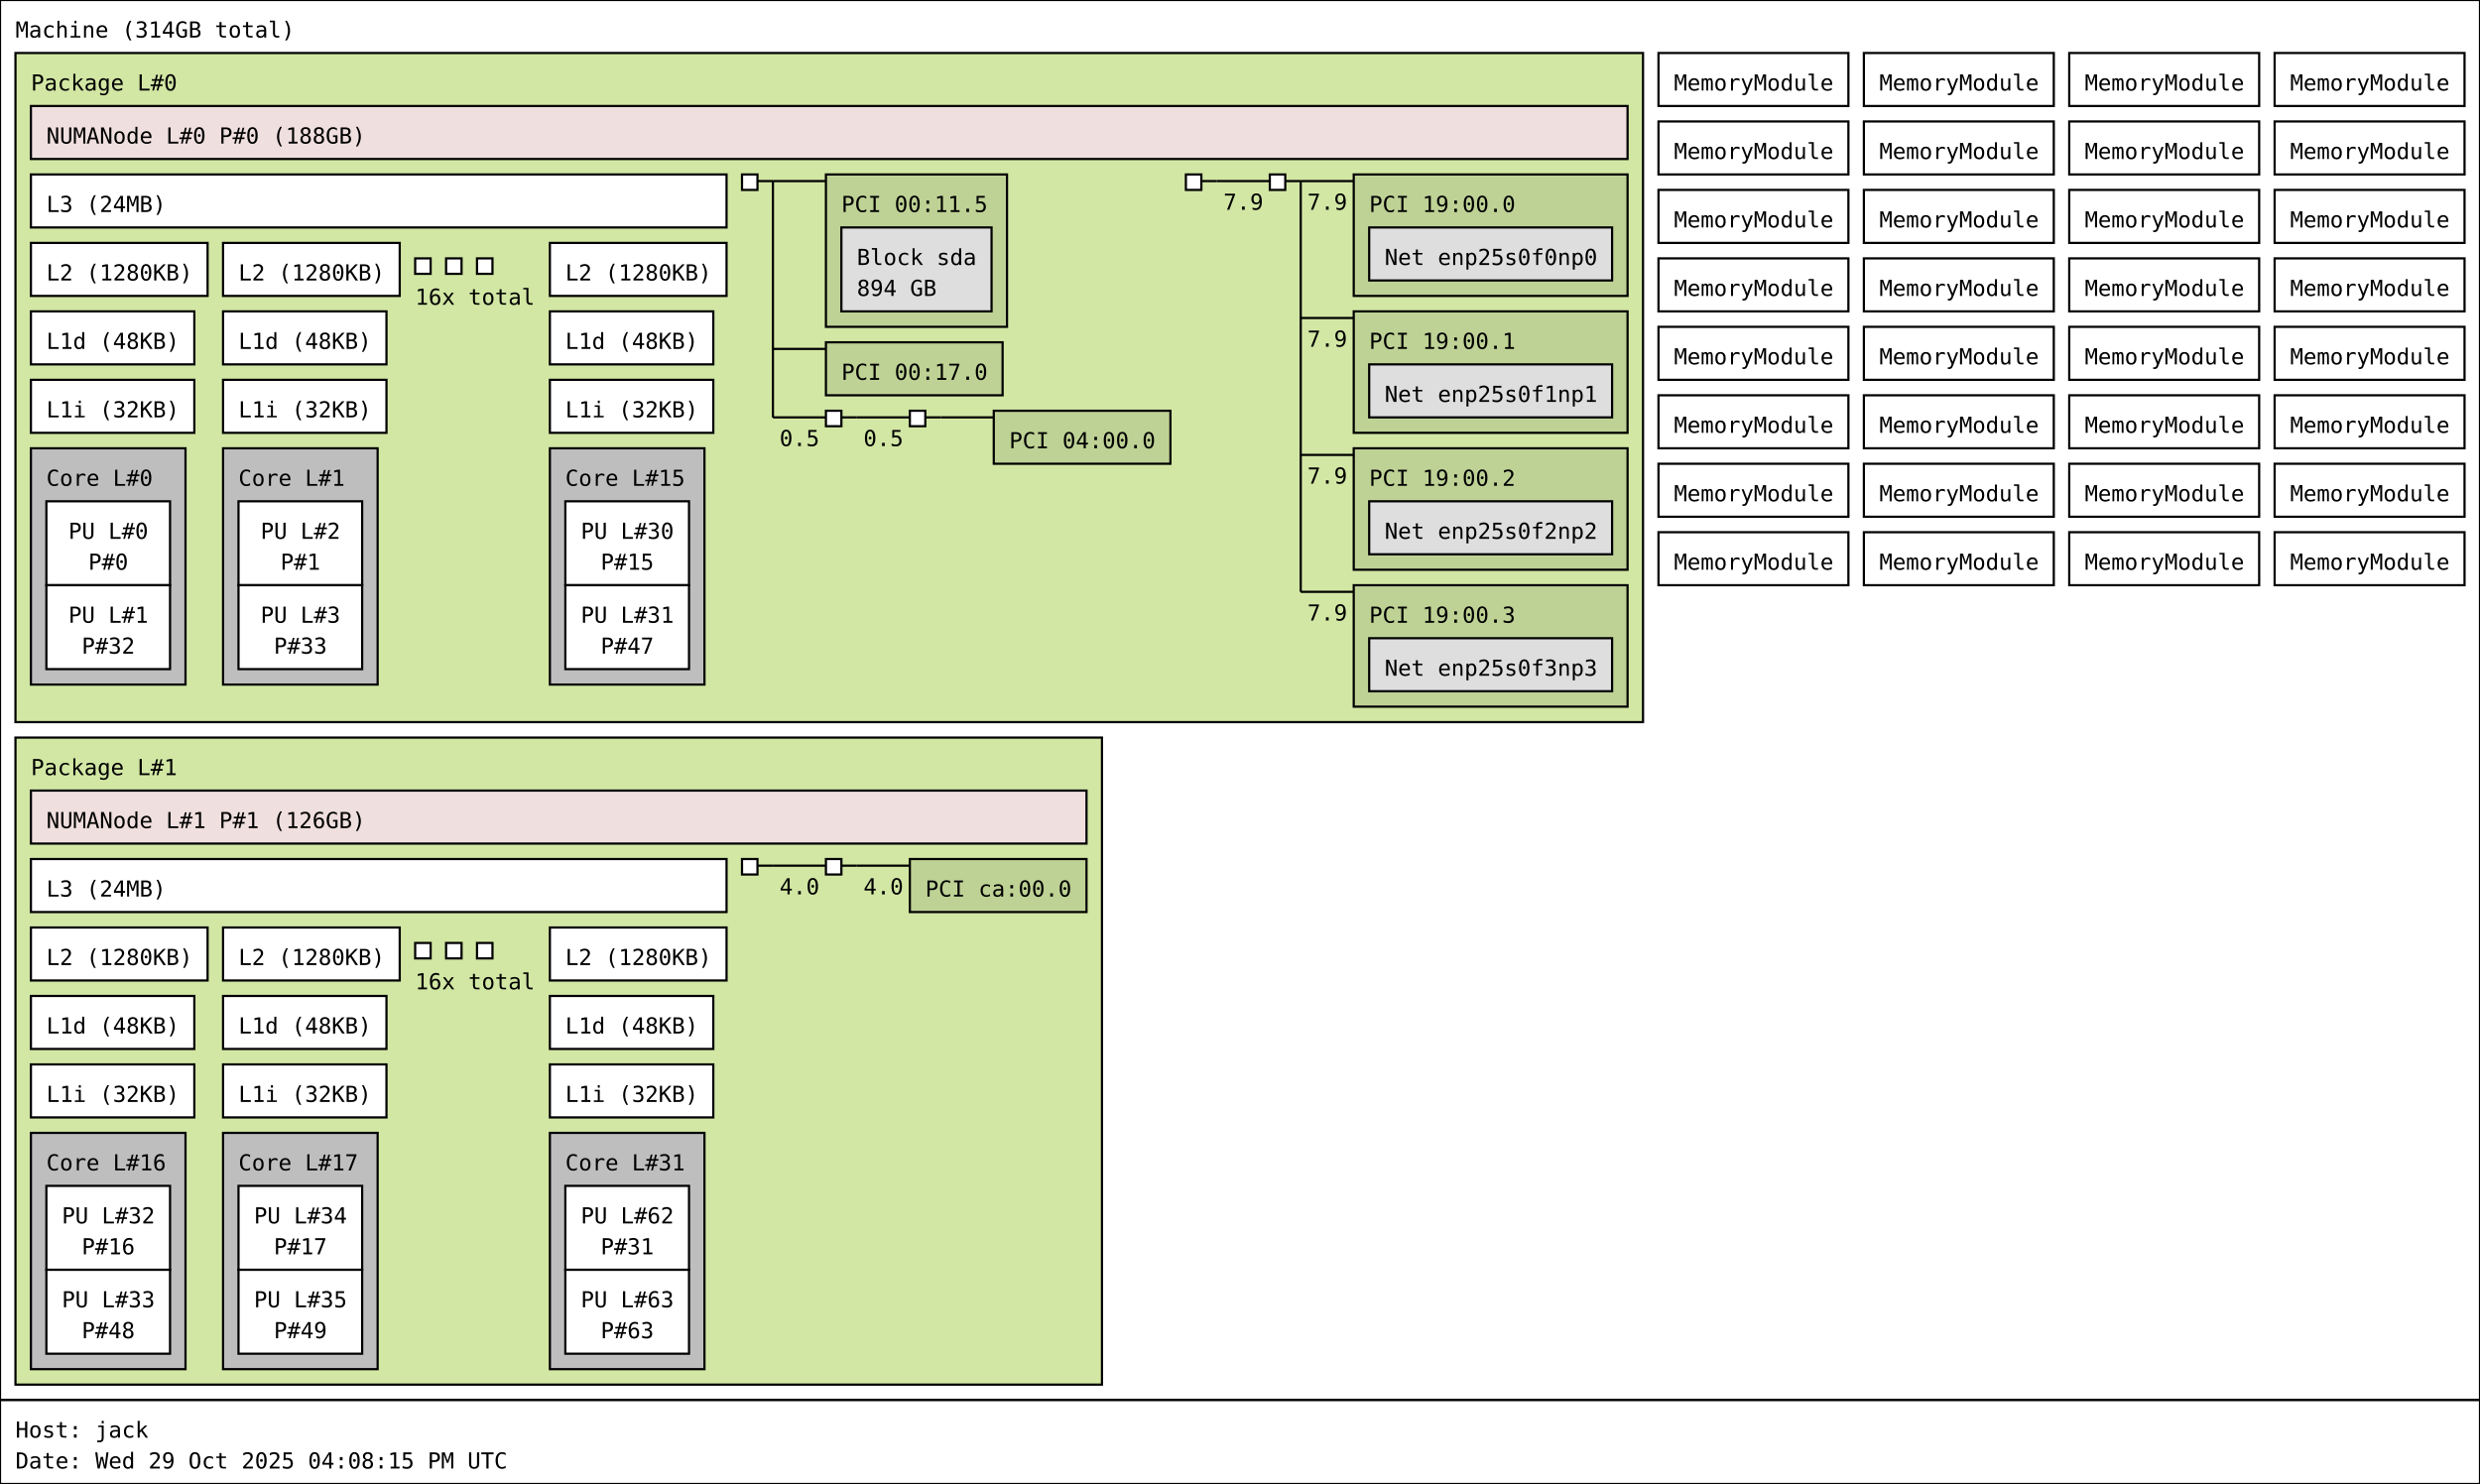
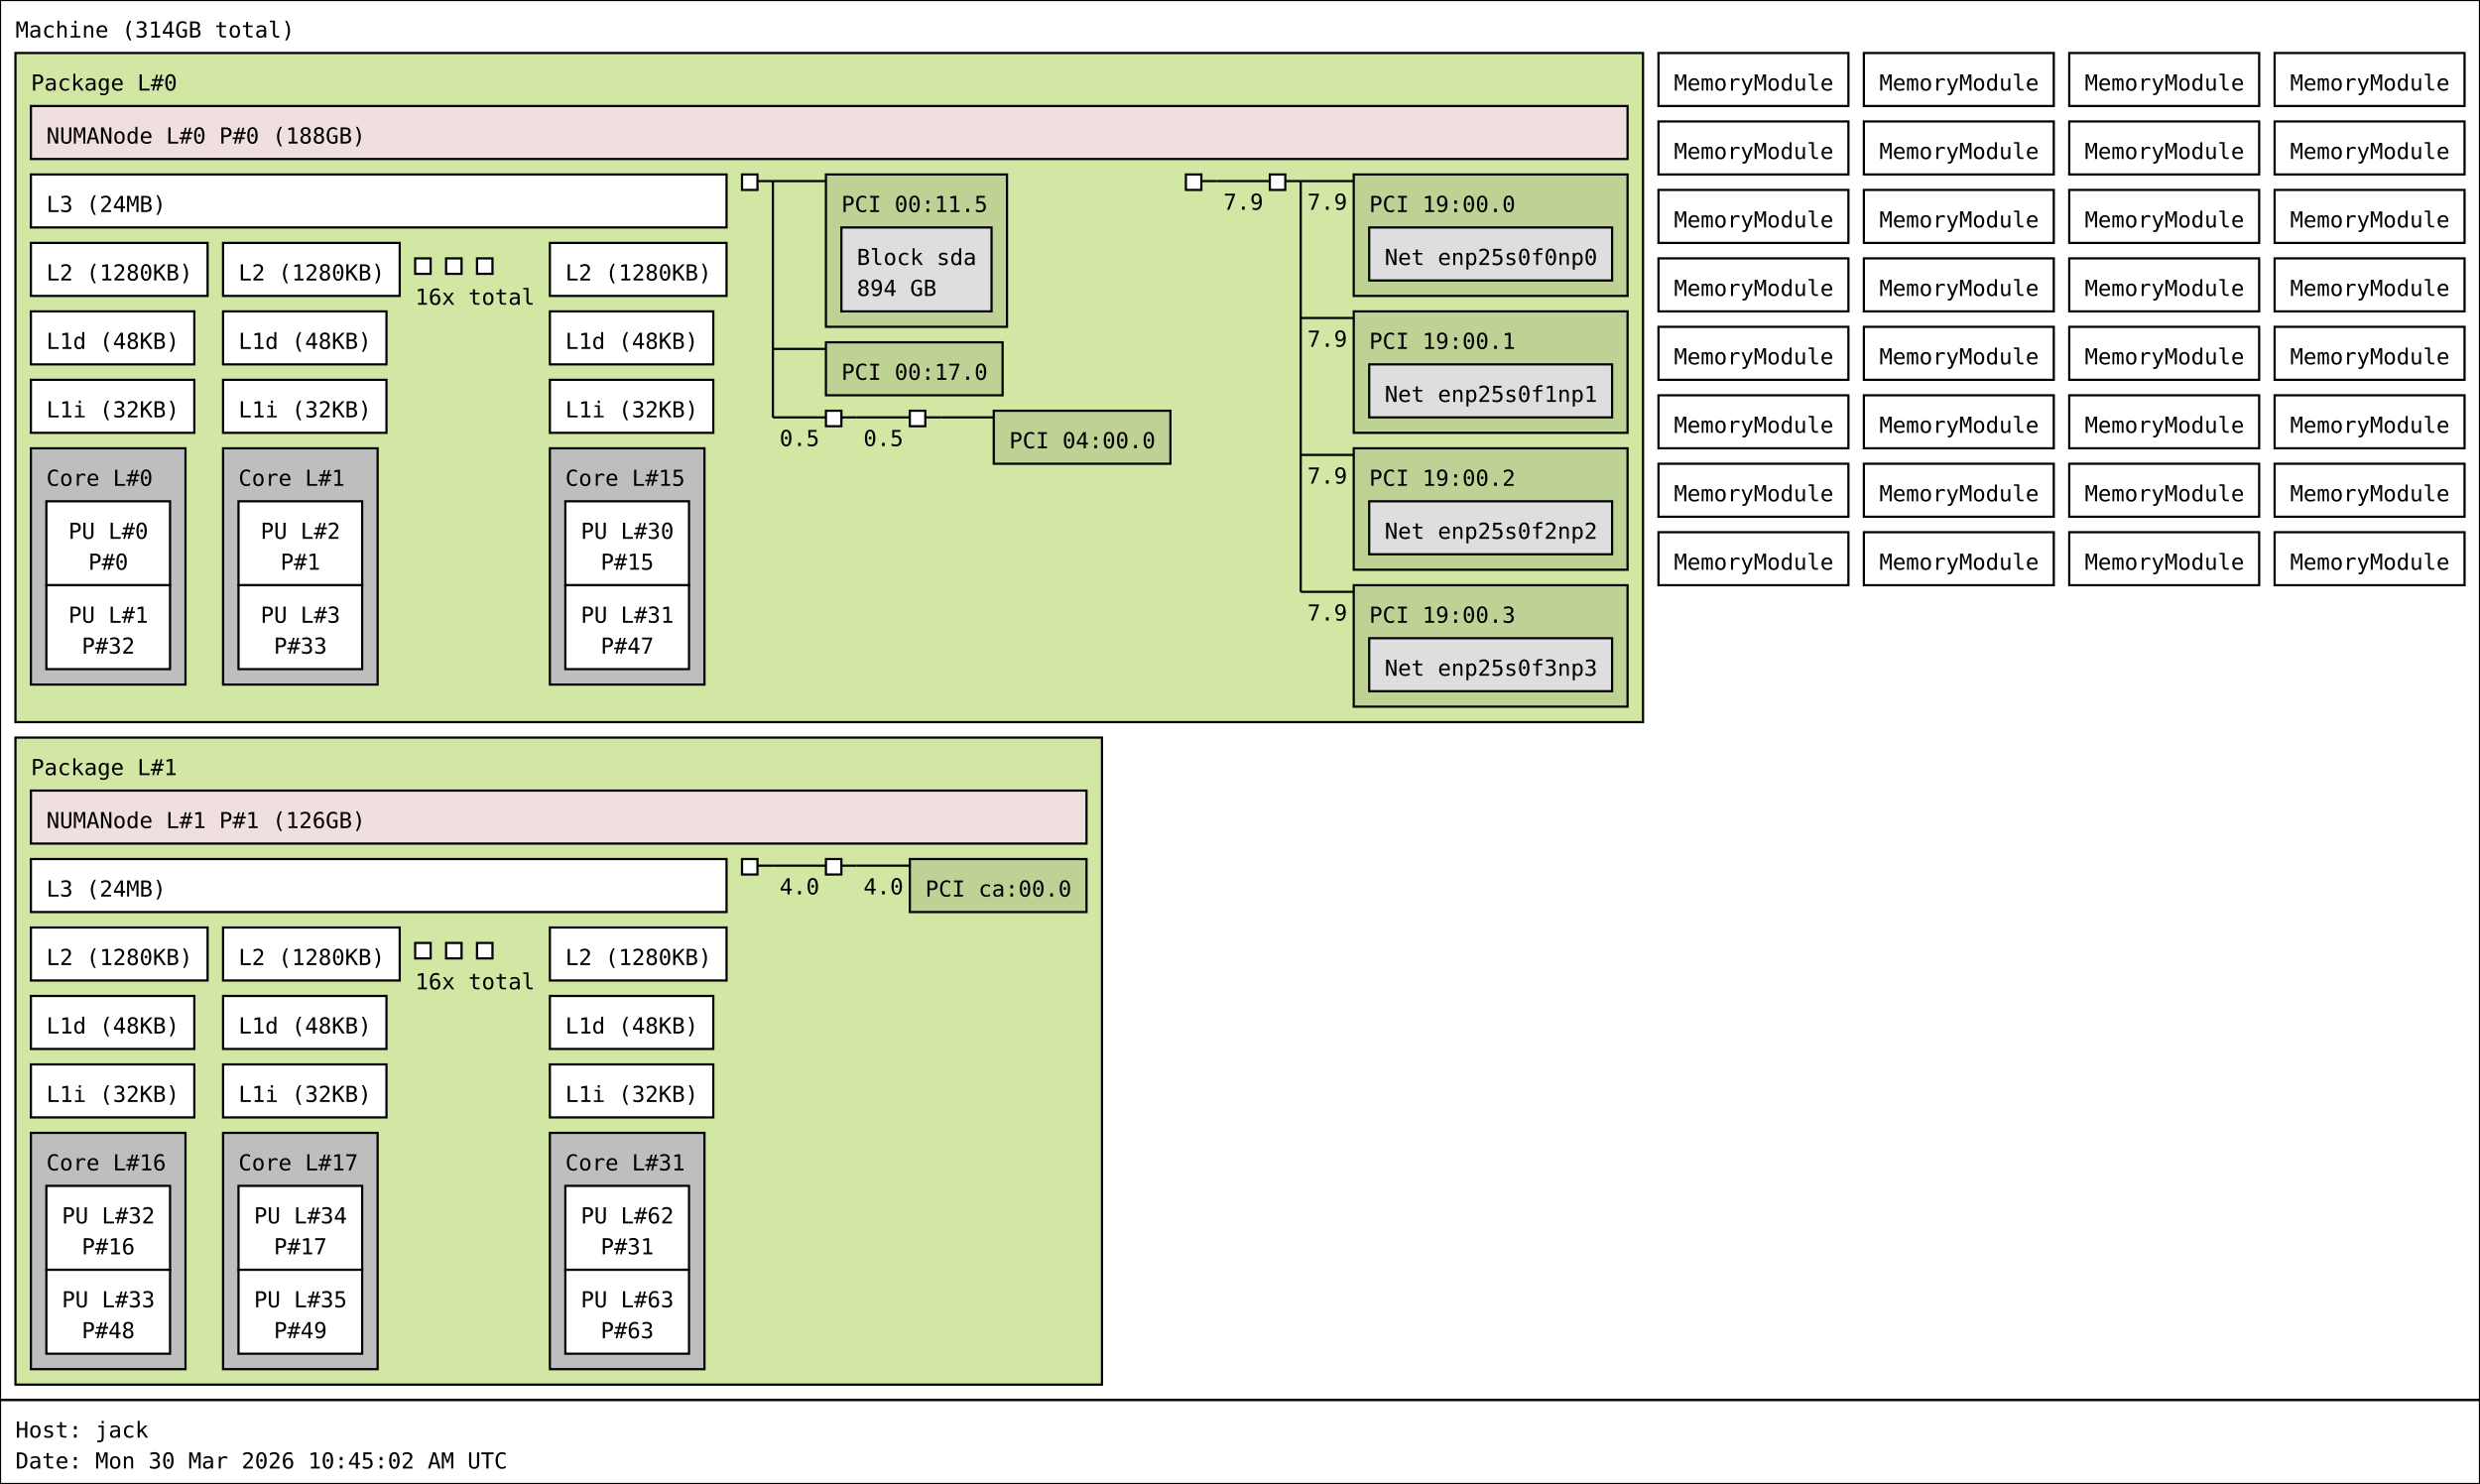
<svg xmlns="http://www.w3.org/2000/svg" width="1123px" height="672px" viewBox="0 0 1123px 672px" version="1.1">
  <rect id="Machine_0_rect" class="Machine" x="0" y="0" width="1123" height="634" fill="rgb(255,255,255)" stroke="rgb(0,0,0)" stroke-width="1" />
  <text id="Machine_0_text" class="Machine" font-family="Monospace" x="7" y="17" fill="rgb(0,0,0)" font-size="10px">Machine (314GB total)</text>
  <rect id="Package_0_rect" class="Package" x="7" y="24" width="737" height="303" fill="rgb(210,231,164)" stroke="rgb(0,0,0)" stroke-width="1" />
  <text id="Package_0_text" class="Package" font-family="Monospace" x="14" y="41" fill="rgb(0,0,0)" font-size="10px">Package L#0</text>
  <rect id="L3_0_rect" class="L3" x="14" y="79" width="315" height="24" fill="rgb(255,255,255)" stroke="rgb(0,0,0)" stroke-width="1" />
  <text id="L3_0_text" class="L3" font-family="Monospace" x="21" y="96" fill="rgb(0,0,0)" font-size="10px">L3 (24MB)</text>
  <rect id="L2_0_rect" class="L2" x="14" y="110" width="80" height="24" fill="rgb(255,255,255)" stroke="rgb(0,0,0)" stroke-width="1" />
  <text id="L2_0_text" class="L2" font-family="Monospace" x="21" y="127" fill="rgb(0,0,0)" font-size="10px">L2 (1280KB)</text>
  <rect id="L1d_0_rect" class="L1d" x="14" y="141" width="74" height="24" fill="rgb(255,255,255)" stroke="rgb(0,0,0)" stroke-width="1" />
  <text id="L1d_0_text" class="L1d" font-family="Monospace" x="21" y="158" fill="rgb(0,0,0)" font-size="10px">L1d (48KB)</text>
  <rect id="L1i_0_rect" class="L1i" x="14" y="172" width="74" height="24" fill="rgb(255,255,255)" stroke="rgb(0,0,0)" stroke-width="1" />
  <text id="L1i_0_text" class="L1i" font-family="Monospace" x="21" y="189" fill="rgb(0,0,0)" font-size="10px">L1i (32KB)</text>
  <rect id="Core_0_rect" class="Core" x="14" y="203" width="70" height="107" fill="rgb(190,190,190)" stroke="rgb(0,0,0)" stroke-width="1" />
  <text id="Core_0_text" class="Core" font-family="Monospace" x="21" y="220" fill="rgb(0,0,0)" font-size="10px">Core L#0</text>
  <rect id="PU_0_rect" class="PU" x="21" y="227" width="56" height="38" fill="rgb(255,255,255)" stroke="rgb(0,0,0)" stroke-width="1" />
  <text id="PU_0_text" class="PU" font-family="Monospace" x="31" y="244" fill="rgb(0,0,0)" font-size="10px">PU L#0</text>
  <text id="PU_0_text_1" class="PU" font-family="Monospace" x="40" y="258" fill="rgb(0,0,0)" font-size="10px">P#0</text>
  <rect id="PU_1_rect" class="PU" x="21" y="265" width="56" height="38" fill="rgb(255,255,255)" stroke="rgb(0,0,0)" stroke-width="1" />
  <text id="PU_1_text" class="PU" font-family="Monospace" x="31" y="282" fill="rgb(0,0,0)" font-size="10px">PU L#1</text>
  <text id="PU_1_text_1" class="PU" font-family="Monospace" x="37" y="296" fill="rgb(0,0,0)" font-size="10px">P#32</text>
  <rect id="L2_1_rect" class="L2" x="101" y="110" width="80" height="24" fill="rgb(255,255,255)" stroke="rgb(0,0,0)" stroke-width="1" />
  <text id="L2_1_text" class="L2" font-family="Monospace" x="108" y="127" fill="rgb(0,0,0)" font-size="10px">L2 (1280KB)</text>
  <rect id="L1d_1_rect" class="L1d" x="101" y="141" width="74" height="24" fill="rgb(255,255,255)" stroke="rgb(0,0,0)" stroke-width="1" />
  <text id="L1d_1_text" class="L1d" font-family="Monospace" x="108" y="158" fill="rgb(0,0,0)" font-size="10px">L1d (48KB)</text>
  <rect id="L1i_1_rect" class="L1i" x="101" y="172" width="74" height="24" fill="rgb(255,255,255)" stroke="rgb(0,0,0)" stroke-width="1" />
  <text id="L1i_1_text" class="L1i" font-family="Monospace" x="108" y="189" fill="rgb(0,0,0)" font-size="10px">L1i (32KB)</text>
  <rect id="Core_1_rect" class="Core" x="101" y="203" width="70" height="107" fill="rgb(190,190,190)" stroke="rgb(0,0,0)" stroke-width="1" />
  <text id="Core_1_text" class="Core" font-family="Monospace" x="108" y="220" fill="rgb(0,0,0)" font-size="10px">Core L#1</text>
  <rect id="PU_2_rect" class="PU" x="108" y="227" width="56" height="38" fill="rgb(255,255,255)" stroke="rgb(0,0,0)" stroke-width="1" />
  <text id="PU_2_text" class="PU" font-family="Monospace" x="118" y="244" fill="rgb(0,0,0)" font-size="10px">PU L#2</text>
  <text id="PU_2_text_1" class="PU" font-family="Monospace" x="127" y="258" fill="rgb(0,0,0)" font-size="10px">P#1</text>
  <rect id="PU_3_rect" class="PU" x="108" y="265" width="56" height="38" fill="rgb(255,255,255)" stroke="rgb(0,0,0)" stroke-width="1" />
  <text id="PU_3_text" class="PU" font-family="Monospace" x="118" y="282" fill="rgb(0,0,0)" font-size="10px">PU L#3</text>
  <text id="PU_3_text_1" class="PU" font-family="Monospace" x="124" y="296" fill="rgb(0,0,0)" font-size="10px">P#33</text>
  <rect id="L2_2_rect" class="L2" x="188" y="117" width="7" height="7" fill="rgb(255,255,255)" stroke="rgb(0,0,0)" stroke-width="1" />
  <rect id="L2_2_rect" class="L2" x="202" y="117" width="7" height="7" fill="rgb(255,255,255)" stroke="rgb(0,0,0)" stroke-width="1" />
  <rect id="L2_2_rect" class="L2" x="216" y="117" width="7" height="7" fill="rgb(255,255,255)" stroke="rgb(0,0,0)" stroke-width="1" />
  <text id="L2_2_text" class="L2" font-family="Monospace" x="188" y="138" fill="rgb(0,0,0)" font-size="10px">16x total</text>
  <rect id="L2_15_rect" class="L2" x="249" y="110" width="80" height="24" fill="rgb(255,255,255)" stroke="rgb(0,0,0)" stroke-width="1" />
  <text id="L2_15_text" class="L2" font-family="Monospace" x="256" y="127" fill="rgb(0,0,0)" font-size="10px">L2 (1280KB)</text>
  <rect id="L1d_15_rect" class="L1d" x="249" y="141" width="74" height="24" fill="rgb(255,255,255)" stroke="rgb(0,0,0)" stroke-width="1" />
  <text id="L1d_15_text" class="L1d" font-family="Monospace" x="256" y="158" fill="rgb(0,0,0)" font-size="10px">L1d (48KB)</text>
  <rect id="L1i_15_rect" class="L1i" x="249" y="172" width="74" height="24" fill="rgb(255,255,255)" stroke="rgb(0,0,0)" stroke-width="1" />
  <text id="L1i_15_text" class="L1i" font-family="Monospace" x="256" y="189" fill="rgb(0,0,0)" font-size="10px">L1i (32KB)</text>
  <rect id="Core_15_rect" class="Core" x="249" y="203" width="70" height="107" fill="rgb(190,190,190)" stroke="rgb(0,0,0)" stroke-width="1" />
  <text id="Core_15_text" class="Core" font-family="Monospace" x="256" y="220" fill="rgb(0,0,0)" font-size="10px">Core L#15</text>
  <rect id="PU_30_rect" class="PU" x="256" y="227" width="56" height="38" fill="rgb(255,255,255)" stroke="rgb(0,0,0)" stroke-width="1" />
  <text id="PU_30_text" class="PU" font-family="Monospace" x="263" y="244" fill="rgb(0,0,0)" font-size="10px">PU L#30</text>
  <text id="PU_30_text_1" class="PU" font-family="Monospace" x="272" y="258" fill="rgb(0,0,0)" font-size="10px">P#15</text>
  <rect id="PU_31_rect" class="PU" x="256" y="265" width="56" height="38" fill="rgb(255,255,255)" stroke="rgb(0,0,0)" stroke-width="1" />
  <text id="PU_31_text" class="PU" font-family="Monospace" x="263" y="282" fill="rgb(0,0,0)" font-size="10px">PU L#31</text>
  <text id="PU_31_text_1" class="PU" font-family="Monospace" x="272" y="296" fill="rgb(0,0,0)" font-size="10px">P#47</text>
  <rect id="NUMANode_0_rect" class="NUMANode" x="14" y="48" width="723" height="24" fill="rgb(239,223,222)" stroke="rgb(0,0,0)" stroke-width="1" />
  <text id="NUMANode_0_text" class="NUMANode" font-family="Monospace" x="21" y="65" fill="rgb(0,0,0)" font-size="10px">NUMANode L#0 P#0 (188GB)</text>
  <rect id="HostBridge_0_rect" class="HostBridge" x="336" y="79" width="7" height="7" fill="rgb(255,255,255)" stroke="rgb(0,0,0)" stroke-width="1" />
  <line id="HostBridge_0_line" class="HostBridge" x1="343" y1="82" x2="350" y2="82" stroke="rgb(0,0,0)" stroke-width="1" />
  <line id="HostBridge_0_line_2" class="HostBridge" x1="350" y1="82" x2="374" y2="82" stroke="rgb(0,0,0)" stroke-width="1" />
  <line id="HostBridge_0_line_3" class="HostBridge" x1="350" y1="158" x2="374" y2="158" stroke="rgb(0,0,0)" stroke-width="1" />
  <line id="HostBridge_0_line_4" class="HostBridge" x1="350" y1="189" x2="374" y2="189" stroke="rgb(0,0,0)" stroke-width="1" />
  <text id="HostBridge_0_text_4" class="HostBridge" font-family="Monospace" x="353" y="202" fill="rgb(0,0,0)" font-size="10px">0.5</text>
  <line id="HostBridge_0_line_1" class="HostBridge" x1="350" y1="82" x2="350" y2="189" stroke="rgb(0,0,0)" stroke-width="1" />
  <rect id="PCI_0_rect" class="PCI" x="374" y="79" width="82" height="69" fill="rgb(190,210,149)" stroke="rgb(0,0,0)" stroke-width="1" />
  <text id="PCI_0_text" class="PCI" font-family="Monospace" x="381" y="96" fill="rgb(0,0,0)" font-size="10px">PCI 00:11.5</text>
  <rect id="Block_0_rect" class="Block" x="381" y="103" width="68" height="38" fill="rgb(222,222,222)" stroke="rgb(0,0,0)" stroke-width="1" />
  <text id="Block_0_text" class="Block" font-family="Monospace" x="388" y="120" fill="rgb(0,0,0)" font-size="10px">Block sda</text>
  <text id="Block_0_text_1" class="Block" font-family="Monospace" x="388" y="134" fill="rgb(0,0,0)" font-size="10px">894 GB</text>
  <rect id="PCI_1_rect" class="PCI" x="374" y="155" width="80" height="24" fill="rgb(190,210,149)" stroke="rgb(0,0,0)" stroke-width="1" />
  <text id="PCI_1_text" class="PCI" font-family="Monospace" x="381" y="172" fill="rgb(0,0,0)" font-size="10px">PCI 00:17.0</text>
  <rect id="PCIBridge_1_rect" class="PCIBridge" x="374" y="186" width="7" height="7" fill="rgb(255,255,255)" stroke="rgb(0,0,0)" stroke-width="1" />
  <line id="PCIBridge_1_line" class="PCIBridge" x1="381" y1="189" x2="388" y2="189" stroke="rgb(0,0,0)" stroke-width="1" />
  <line id="PCIBridge_1_line_2" class="PCIBridge" x1="388" y1="189" x2="412" y2="189" stroke="rgb(0,0,0)" stroke-width="1" />
  <text id="PCIBridge_1_text_2" class="PCIBridge" font-family="Monospace" x="391" y="202" fill="rgb(0,0,0)" font-size="10px">0.5</text>
  <line id="PCIBridge_1_line_1" class="PCIBridge" x1="388" y1="189" x2="388" y2="189" stroke="rgb(0,0,0)" stroke-width="1" />
  <rect id="PCIBridge_2_rect" class="PCIBridge" x="412" y="186" width="7" height="7" fill="rgb(255,255,255)" stroke="rgb(0,0,0)" stroke-width="1" />
  <line id="PCIBridge_2_line" class="PCIBridge" x1="419" y1="189" x2="426" y2="189" stroke="rgb(0,0,0)" stroke-width="1" />
  <line id="PCIBridge_2_line_2" class="PCIBridge" x1="426" y1="189" x2="450" y2="189" stroke="rgb(0,0,0)" stroke-width="1" />
  <line id="PCIBridge_2_line_1" class="PCIBridge" x1="426" y1="189" x2="426" y2="189" stroke="rgb(0,0,0)" stroke-width="1" />
  <rect id="PCI_2_rect" class="PCI" x="450" y="186" width="80" height="24" fill="rgb(190,210,149)" stroke="rgb(0,0,0)" stroke-width="1" />
  <text id="PCI_2_text" class="PCI" font-family="Monospace" x="457" y="203" fill="rgb(0,0,0)" font-size="10px">PCI 04:00.0</text>
  <rect id="HostBridge_3_rect" class="HostBridge" x="537" y="79" width="7" height="7" fill="rgb(255,255,255)" stroke="rgb(0,0,0)" stroke-width="1" />
  <line id="HostBridge_3_line" class="HostBridge" x1="544" y1="82" x2="551" y2="82" stroke="rgb(0,0,0)" stroke-width="1" />
  <line id="HostBridge_3_line_2" class="HostBridge" x1="551" y1="82" x2="575" y2="82" stroke="rgb(0,0,0)" stroke-width="1" />
  <text id="HostBridge_3_text_2" class="HostBridge" font-family="Monospace" x="554" y="95" fill="rgb(0,0,0)" font-size="10px">7.9</text>
  <line id="HostBridge_3_line_1" class="HostBridge" x1="551" y1="82" x2="551" y2="82" stroke="rgb(0,0,0)" stroke-width="1" />
  <rect id="PCIBridge_4_rect" class="PCIBridge" x="575" y="79" width="7" height="7" fill="rgb(255,255,255)" stroke="rgb(0,0,0)" stroke-width="1" />
  <line id="PCIBridge_4_line" class="PCIBridge" x1="582" y1="82" x2="589" y2="82" stroke="rgb(0,0,0)" stroke-width="1" />
  <line id="PCIBridge_4_line_2" class="PCIBridge" x1="589" y1="82" x2="613" y2="82" stroke="rgb(0,0,0)" stroke-width="1" />
  <text id="PCIBridge_4_text_2" class="PCIBridge" font-family="Monospace" x="592" y="95" fill="rgb(0,0,0)" font-size="10px">7.9</text>
  <line id="PCIBridge_4_line_3" class="PCIBridge" x1="589" y1="144" x2="613" y2="144" stroke="rgb(0,0,0)" stroke-width="1" />
  <text id="PCIBridge_4_text_3" class="PCIBridge" font-family="Monospace" x="592" y="157" fill="rgb(0,0,0)" font-size="10px">7.9</text>
  <line id="PCIBridge_4_line_4" class="PCIBridge" x1="589" y1="206" x2="613" y2="206" stroke="rgb(0,0,0)" stroke-width="1" />
  <text id="PCIBridge_4_text_4" class="PCIBridge" font-family="Monospace" x="592" y="219" fill="rgb(0,0,0)" font-size="10px">7.9</text>
  <line id="PCIBridge_4_line_5" class="PCIBridge" x1="589" y1="268" x2="613" y2="268" stroke="rgb(0,0,0)" stroke-width="1" />
  <text id="PCIBridge_4_text_5" class="PCIBridge" font-family="Monospace" x="592" y="281" fill="rgb(0,0,0)" font-size="10px">7.9</text>
  <line id="PCIBridge_4_line_1" class="PCIBridge" x1="589" y1="82" x2="589" y2="268" stroke="rgb(0,0,0)" stroke-width="1" />
  <rect id="PCI_3_rect" class="PCI" x="613" y="79" width="124" height="55" fill="rgb(190,210,149)" stroke="rgb(0,0,0)" stroke-width="1" />
  <text id="PCI_3_text" class="PCI" font-family="Monospace" x="620" y="96" fill="rgb(0,0,0)" font-size="10px">PCI 19:00.0</text>
  <rect id="Net_1_rect" class="Net" x="620" y="103" width="110" height="24" fill="rgb(222,222,222)" stroke="rgb(0,0,0)" stroke-width="1" />
  <text id="Net_1_text" class="Net" font-family="Monospace" x="627" y="120" fill="rgb(0,0,0)" font-size="10px">Net enp25s0f0np0</text>
  <rect id="PCI_4_rect" class="PCI" x="613" y="141" width="124" height="55" fill="rgb(190,210,149)" stroke="rgb(0,0,0)" stroke-width="1" />
  <text id="PCI_4_text" class="PCI" font-family="Monospace" x="620" y="158" fill="rgb(0,0,0)" font-size="10px">PCI 19:00.1</text>
  <rect id="Net_2_rect" class="Net" x="620" y="165" width="110" height="24" fill="rgb(222,222,222)" stroke="rgb(0,0,0)" stroke-width="1" />
  <text id="Net_2_text" class="Net" font-family="Monospace" x="627" y="182" fill="rgb(0,0,0)" font-size="10px">Net enp25s0f1np1</text>
  <rect id="PCI_5_rect" class="PCI" x="613" y="203" width="124" height="55" fill="rgb(190,210,149)" stroke="rgb(0,0,0)" stroke-width="1" />
  <text id="PCI_5_text" class="PCI" font-family="Monospace" x="620" y="220" fill="rgb(0,0,0)" font-size="10px">PCI 19:00.2</text>
  <rect id="Net_3_rect" class="Net" x="620" y="227" width="110" height="24" fill="rgb(222,222,222)" stroke="rgb(0,0,0)" stroke-width="1" />
  <text id="Net_3_text" class="Net" font-family="Monospace" x="627" y="244" fill="rgb(0,0,0)" font-size="10px">Net enp25s0f2np2</text>
  <rect id="PCI_6_rect" class="PCI" x="613" y="265" width="124" height="55" fill="rgb(190,210,149)" stroke="rgb(0,0,0)" stroke-width="1" />
  <text id="PCI_6_text" class="PCI" font-family="Monospace" x="620" y="282" fill="rgb(0,0,0)" font-size="10px">PCI 19:00.3</text>
  <rect id="Net_4_rect" class="Net" x="620" y="289" width="110" height="24" fill="rgb(222,222,222)" stroke="rgb(0,0,0)" stroke-width="1" />
  <text id="Net_4_text" class="Net" font-family="Monospace" x="627" y="306" fill="rgb(0,0,0)" font-size="10px">Net enp25s0f3np3</text>
  <rect id="Package_1_rect" class="Package" x="7" y="334" width="492" height="293" fill="rgb(210,231,164)" stroke="rgb(0,0,0)" stroke-width="1" />
  <text id="Package_1_text" class="Package" font-family="Monospace" x="14" y="351" fill="rgb(0,0,0)" font-size="10px">Package L#1</text>
  <rect id="L3_1_rect" class="L3" x="14" y="389" width="315" height="24" fill="rgb(255,255,255)" stroke="rgb(0,0,0)" stroke-width="1" />
  <text id="L3_1_text" class="L3" font-family="Monospace" x="21" y="406" fill="rgb(0,0,0)" font-size="10px">L3 (24MB)</text>
  <rect id="L2_16_rect" class="L2" x="14" y="420" width="80" height="24" fill="rgb(255,255,255)" stroke="rgb(0,0,0)" stroke-width="1" />
  <text id="L2_16_text" class="L2" font-family="Monospace" x="21" y="437" fill="rgb(0,0,0)" font-size="10px">L2 (1280KB)</text>
  <rect id="L1d_16_rect" class="L1d" x="14" y="451" width="74" height="24" fill="rgb(255,255,255)" stroke="rgb(0,0,0)" stroke-width="1" />
  <text id="L1d_16_text" class="L1d" font-family="Monospace" x="21" y="468" fill="rgb(0,0,0)" font-size="10px">L1d (48KB)</text>
  <rect id="L1i_16_rect" class="L1i" x="14" y="482" width="74" height="24" fill="rgb(255,255,255)" stroke="rgb(0,0,0)" stroke-width="1" />
  <text id="L1i_16_text" class="L1i" font-family="Monospace" x="21" y="499" fill="rgb(0,0,0)" font-size="10px">L1i (32KB)</text>
  <rect id="Core_16_rect" class="Core" x="14" y="513" width="70" height="107" fill="rgb(190,190,190)" stroke="rgb(0,0,0)" stroke-width="1" />
  <text id="Core_16_text" class="Core" font-family="Monospace" x="21" y="530" fill="rgb(0,0,0)" font-size="10px">Core L#16</text>
  <rect id="PU_32_rect" class="PU" x="21" y="537" width="56" height="38" fill="rgb(255,255,255)" stroke="rgb(0,0,0)" stroke-width="1" />
  <text id="PU_32_text" class="PU" font-family="Monospace" x="28" y="554" fill="rgb(0,0,0)" font-size="10px">PU L#32</text>
  <text id="PU_32_text_1" class="PU" font-family="Monospace" x="37" y="568" fill="rgb(0,0,0)" font-size="10px">P#16</text>
  <rect id="PU_33_rect" class="PU" x="21" y="575" width="56" height="38" fill="rgb(255,255,255)" stroke="rgb(0,0,0)" stroke-width="1" />
  <text id="PU_33_text" class="PU" font-family="Monospace" x="28" y="592" fill="rgb(0,0,0)" font-size="10px">PU L#33</text>
  <text id="PU_33_text_1" class="PU" font-family="Monospace" x="37" y="606" fill="rgb(0,0,0)" font-size="10px">P#48</text>
  <rect id="L2_17_rect" class="L2" x="101" y="420" width="80" height="24" fill="rgb(255,255,255)" stroke="rgb(0,0,0)" stroke-width="1" />
  <text id="L2_17_text" class="L2" font-family="Monospace" x="108" y="437" fill="rgb(0,0,0)" font-size="10px">L2 (1280KB)</text>
  <rect id="L1d_17_rect" class="L1d" x="101" y="451" width="74" height="24" fill="rgb(255,255,255)" stroke="rgb(0,0,0)" stroke-width="1" />
  <text id="L1d_17_text" class="L1d" font-family="Monospace" x="108" y="468" fill="rgb(0,0,0)" font-size="10px">L1d (48KB)</text>
  <rect id="L1i_17_rect" class="L1i" x="101" y="482" width="74" height="24" fill="rgb(255,255,255)" stroke="rgb(0,0,0)" stroke-width="1" />
  <text id="L1i_17_text" class="L1i" font-family="Monospace" x="108" y="499" fill="rgb(0,0,0)" font-size="10px">L1i (32KB)</text>
  <rect id="Core_17_rect" class="Core" x="101" y="513" width="70" height="107" fill="rgb(190,190,190)" stroke="rgb(0,0,0)" stroke-width="1" />
  <text id="Core_17_text" class="Core" font-family="Monospace" x="108" y="530" fill="rgb(0,0,0)" font-size="10px">Core L#17</text>
  <rect id="PU_34_rect" class="PU" x="108" y="537" width="56" height="38" fill="rgb(255,255,255)" stroke="rgb(0,0,0)" stroke-width="1" />
  <text id="PU_34_text" class="PU" font-family="Monospace" x="115" y="554" fill="rgb(0,0,0)" font-size="10px">PU L#34</text>
  <text id="PU_34_text_1" class="PU" font-family="Monospace" x="124" y="568" fill="rgb(0,0,0)" font-size="10px">P#17</text>
  <rect id="PU_35_rect" class="PU" x="108" y="575" width="56" height="38" fill="rgb(255,255,255)" stroke="rgb(0,0,0)" stroke-width="1" />
  <text id="PU_35_text" class="PU" font-family="Monospace" x="115" y="592" fill="rgb(0,0,0)" font-size="10px">PU L#35</text>
  <text id="PU_35_text_1" class="PU" font-family="Monospace" x="124" y="606" fill="rgb(0,0,0)" font-size="10px">P#49</text>
  <rect id="L2_18_rect" class="L2" x="188" y="427" width="7" height="7" fill="rgb(255,255,255)" stroke="rgb(0,0,0)" stroke-width="1" />
  <rect id="L2_18_rect" class="L2" x="202" y="427" width="7" height="7" fill="rgb(255,255,255)" stroke="rgb(0,0,0)" stroke-width="1" />
  <rect id="L2_18_rect" class="L2" x="216" y="427" width="7" height="7" fill="rgb(255,255,255)" stroke="rgb(0,0,0)" stroke-width="1" />
  <text id="L2_18_text" class="L2" font-family="Monospace" x="188" y="448" fill="rgb(0,0,0)" font-size="10px">16x total</text>
  <rect id="L2_31_rect" class="L2" x="249" y="420" width="80" height="24" fill="rgb(255,255,255)" stroke="rgb(0,0,0)" stroke-width="1" />
  <text id="L2_31_text" class="L2" font-family="Monospace" x="256" y="437" fill="rgb(0,0,0)" font-size="10px">L2 (1280KB)</text>
  <rect id="L1d_31_rect" class="L1d" x="249" y="451" width="74" height="24" fill="rgb(255,255,255)" stroke="rgb(0,0,0)" stroke-width="1" />
  <text id="L1d_31_text" class="L1d" font-family="Monospace" x="256" y="468" fill="rgb(0,0,0)" font-size="10px">L1d (48KB)</text>
  <rect id="L1i_31_rect" class="L1i" x="249" y="482" width="74" height="24" fill="rgb(255,255,255)" stroke="rgb(0,0,0)" stroke-width="1" />
  <text id="L1i_31_text" class="L1i" font-family="Monospace" x="256" y="499" fill="rgb(0,0,0)" font-size="10px">L1i (32KB)</text>
  <rect id="Core_31_rect" class="Core" x="249" y="513" width="70" height="107" fill="rgb(190,190,190)" stroke="rgb(0,0,0)" stroke-width="1" />
  <text id="Core_31_text" class="Core" font-family="Monospace" x="256" y="530" fill="rgb(0,0,0)" font-size="10px">Core L#31</text>
  <rect id="PU_62_rect" class="PU" x="256" y="537" width="56" height="38" fill="rgb(255,255,255)" stroke="rgb(0,0,0)" stroke-width="1" />
  <text id="PU_62_text" class="PU" font-family="Monospace" x="263" y="554" fill="rgb(0,0,0)" font-size="10px">PU L#62</text>
  <text id="PU_62_text_1" class="PU" font-family="Monospace" x="272" y="568" fill="rgb(0,0,0)" font-size="10px">P#31</text>
  <rect id="PU_63_rect" class="PU" x="256" y="575" width="56" height="38" fill="rgb(255,255,255)" stroke="rgb(0,0,0)" stroke-width="1" />
  <text id="PU_63_text" class="PU" font-family="Monospace" x="263" y="592" fill="rgb(0,0,0)" font-size="10px">PU L#63</text>
  <text id="PU_63_text_1" class="PU" font-family="Monospace" x="272" y="606" fill="rgb(0,0,0)" font-size="10px">P#63</text>
  <rect id="NUMANode_1_rect" class="NUMANode" x="14" y="358" width="478" height="24" fill="rgb(239,223,222)" stroke="rgb(0,0,0)" stroke-width="1" />
  <text id="NUMANode_1_text" class="NUMANode" font-family="Monospace" x="21" y="375" fill="rgb(0,0,0)" font-size="10px">NUMANode L#1 P#1 (126GB)</text>
  <rect id="HostBridge_5_rect" class="HostBridge" x="336" y="389" width="7" height="7" fill="rgb(255,255,255)" stroke="rgb(0,0,0)" stroke-width="1" />
  <line id="HostBridge_5_line" class="HostBridge" x1="343" y1="392" x2="350" y2="392" stroke="rgb(0,0,0)" stroke-width="1" />
  <line id="HostBridge_5_line_2" class="HostBridge" x1="350" y1="392" x2="374" y2="392" stroke="rgb(0,0,0)" stroke-width="1" />
  <text id="HostBridge_5_text_2" class="HostBridge" font-family="Monospace" x="353" y="405" fill="rgb(0,0,0)" font-size="10px">4.0</text>
  <line id="HostBridge_5_line_1" class="HostBridge" x1="350" y1="392" x2="350" y2="392" stroke="rgb(0,0,0)" stroke-width="1" />
  <rect id="PCIBridge_6_rect" class="PCIBridge" x="374" y="389" width="7" height="7" fill="rgb(255,255,255)" stroke="rgb(0,0,0)" stroke-width="1" />
  <line id="PCIBridge_6_line" class="PCIBridge" x1="381" y1="392" x2="388" y2="392" stroke="rgb(0,0,0)" stroke-width="1" />
  <line id="PCIBridge_6_line_2" class="PCIBridge" x1="388" y1="392" x2="412" y2="392" stroke="rgb(0,0,0)" stroke-width="1" />
  <text id="PCIBridge_6_text_2" class="PCIBridge" font-family="Monospace" x="391" y="405" fill="rgb(0,0,0)" font-size="10px">4.0</text>
  <line id="PCIBridge_6_line_1" class="PCIBridge" x1="388" y1="392" x2="388" y2="392" stroke="rgb(0,0,0)" stroke-width="1" />
  <rect id="PCI_7_rect" class="PCI" x="412" y="389" width="80" height="24" fill="rgb(190,210,149)" stroke="rgb(0,0,0)" stroke-width="1" />
  <text id="PCI_7_text" class="PCI" font-family="Monospace" x="419" y="406" fill="rgb(0,0,0)" font-size="10px">PCI ca:00.0</text>
  <rect id="Misc_0_rect" class="Misc" x="751" y="24" width="86" height="24" fill="rgb(255,255,255)" stroke="rgb(0,0,0)" stroke-width="1" />
  <text id="Misc_0_text" class="Misc" font-family="Monospace" x="758" y="41" fill="rgb(0,0,0)" font-size="10px">MemoryModule</text>
  <rect id="Misc_1_rect" class="Misc" x="844" y="24" width="86" height="24" fill="rgb(255,255,255)" stroke="rgb(0,0,0)" stroke-width="1" />
  <text id="Misc_1_text" class="Misc" font-family="Monospace" x="851" y="41" fill="rgb(0,0,0)" font-size="10px">MemoryModule</text>
  <rect id="Misc_2_rect" class="Misc" x="937" y="24" width="86" height="24" fill="rgb(255,255,255)" stroke="rgb(0,0,0)" stroke-width="1" />
  <text id="Misc_2_text" class="Misc" font-family="Monospace" x="944" y="41" fill="rgb(0,0,0)" font-size="10px">MemoryModule</text>
  <rect id="Misc_3_rect" class="Misc" x="1030" y="24" width="86" height="24" fill="rgb(255,255,255)" stroke="rgb(0,0,0)" stroke-width="1" />
  <text id="Misc_3_text" class="Misc" font-family="Monospace" x="1037" y="41" fill="rgb(0,0,0)" font-size="10px">MemoryModule</text>
  <rect id="Misc_4_rect" class="Misc" x="751" y="55" width="86" height="24" fill="rgb(255,255,255)" stroke="rgb(0,0,0)" stroke-width="1" />
  <text id="Misc_4_text" class="Misc" font-family="Monospace" x="758" y="72" fill="rgb(0,0,0)" font-size="10px">MemoryModule</text>
  <rect id="Misc_5_rect" class="Misc" x="844" y="55" width="86" height="24" fill="rgb(255,255,255)" stroke="rgb(0,0,0)" stroke-width="1" />
  <text id="Misc_5_text" class="Misc" font-family="Monospace" x="851" y="72" fill="rgb(0,0,0)" font-size="10px">MemoryModule</text>
  <rect id="Misc_6_rect" class="Misc" x="937" y="55" width="86" height="24" fill="rgb(255,255,255)" stroke="rgb(0,0,0)" stroke-width="1" />
  <text id="Misc_6_text" class="Misc" font-family="Monospace" x="944" y="72" fill="rgb(0,0,0)" font-size="10px">MemoryModule</text>
  <rect id="Misc_7_rect" class="Misc" x="1030" y="55" width="86" height="24" fill="rgb(255,255,255)" stroke="rgb(0,0,0)" stroke-width="1" />
  <text id="Misc_7_text" class="Misc" font-family="Monospace" x="1037" y="72" fill="rgb(0,0,0)" font-size="10px">MemoryModule</text>
  <rect id="Misc_8_rect" class="Misc" x="751" y="86" width="86" height="24" fill="rgb(255,255,255)" stroke="rgb(0,0,0)" stroke-width="1" />
  <text id="Misc_8_text" class="Misc" font-family="Monospace" x="758" y="103" fill="rgb(0,0,0)" font-size="10px">MemoryModule</text>
  <rect id="Misc_9_rect" class="Misc" x="844" y="86" width="86" height="24" fill="rgb(255,255,255)" stroke="rgb(0,0,0)" stroke-width="1" />
  <text id="Misc_9_text" class="Misc" font-family="Monospace" x="851" y="103" fill="rgb(0,0,0)" font-size="10px">MemoryModule</text>
  <rect id="Misc_10_rect" class="Misc" x="937" y="86" width="86" height="24" fill="rgb(255,255,255)" stroke="rgb(0,0,0)" stroke-width="1" />
  <text id="Misc_10_text" class="Misc" font-family="Monospace" x="944" y="103" fill="rgb(0,0,0)" font-size="10px">MemoryModule</text>
  <rect id="Misc_11_rect" class="Misc" x="1030" y="86" width="86" height="24" fill="rgb(255,255,255)" stroke="rgb(0,0,0)" stroke-width="1" />
  <text id="Misc_11_text" class="Misc" font-family="Monospace" x="1037" y="103" fill="rgb(0,0,0)" font-size="10px">MemoryModule</text>
  <rect id="Misc_12_rect" class="Misc" x="751" y="117" width="86" height="24" fill="rgb(255,255,255)" stroke="rgb(0,0,0)" stroke-width="1" />
  <text id="Misc_12_text" class="Misc" font-family="Monospace" x="758" y="134" fill="rgb(0,0,0)" font-size="10px">MemoryModule</text>
  <rect id="Misc_13_rect" class="Misc" x="844" y="117" width="86" height="24" fill="rgb(255,255,255)" stroke="rgb(0,0,0)" stroke-width="1" />
  <text id="Misc_13_text" class="Misc" font-family="Monospace" x="851" y="134" fill="rgb(0,0,0)" font-size="10px">MemoryModule</text>
  <rect id="Misc_14_rect" class="Misc" x="937" y="117" width="86" height="24" fill="rgb(255,255,255)" stroke="rgb(0,0,0)" stroke-width="1" />
  <text id="Misc_14_text" class="Misc" font-family="Monospace" x="944" y="134" fill="rgb(0,0,0)" font-size="10px">MemoryModule</text>
  <rect id="Misc_15_rect" class="Misc" x="1030" y="117" width="86" height="24" fill="rgb(255,255,255)" stroke="rgb(0,0,0)" stroke-width="1" />
  <text id="Misc_15_text" class="Misc" font-family="Monospace" x="1037" y="134" fill="rgb(0,0,0)" font-size="10px">MemoryModule</text>
  <rect id="Misc_16_rect" class="Misc" x="751" y="148" width="86" height="24" fill="rgb(255,255,255)" stroke="rgb(0,0,0)" stroke-width="1" />
  <text id="Misc_16_text" class="Misc" font-family="Monospace" x="758" y="165" fill="rgb(0,0,0)" font-size="10px">MemoryModule</text>
  <rect id="Misc_17_rect" class="Misc" x="844" y="148" width="86" height="24" fill="rgb(255,255,255)" stroke="rgb(0,0,0)" stroke-width="1" />
  <text id="Misc_17_text" class="Misc" font-family="Monospace" x="851" y="165" fill="rgb(0,0,0)" font-size="10px">MemoryModule</text>
  <rect id="Misc_18_rect" class="Misc" x="937" y="148" width="86" height="24" fill="rgb(255,255,255)" stroke="rgb(0,0,0)" stroke-width="1" />
  <text id="Misc_18_text" class="Misc" font-family="Monospace" x="944" y="165" fill="rgb(0,0,0)" font-size="10px">MemoryModule</text>
  <rect id="Misc_19_rect" class="Misc" x="1030" y="148" width="86" height="24" fill="rgb(255,255,255)" stroke="rgb(0,0,0)" stroke-width="1" />
  <text id="Misc_19_text" class="Misc" font-family="Monospace" x="1037" y="165" fill="rgb(0,0,0)" font-size="10px">MemoryModule</text>
  <rect id="Misc_20_rect" class="Misc" x="751" y="179" width="86" height="24" fill="rgb(255,255,255)" stroke="rgb(0,0,0)" stroke-width="1" />
  <text id="Misc_20_text" class="Misc" font-family="Monospace" x="758" y="196" fill="rgb(0,0,0)" font-size="10px">MemoryModule</text>
  <rect id="Misc_21_rect" class="Misc" x="844" y="179" width="86" height="24" fill="rgb(255,255,255)" stroke="rgb(0,0,0)" stroke-width="1" />
  <text id="Misc_21_text" class="Misc" font-family="Monospace" x="851" y="196" fill="rgb(0,0,0)" font-size="10px">MemoryModule</text>
  <rect id="Misc_22_rect" class="Misc" x="937" y="179" width="86" height="24" fill="rgb(255,255,255)" stroke="rgb(0,0,0)" stroke-width="1" />
  <text id="Misc_22_text" class="Misc" font-family="Monospace" x="944" y="196" fill="rgb(0,0,0)" font-size="10px">MemoryModule</text>
  <rect id="Misc_23_rect" class="Misc" x="1030" y="179" width="86" height="24" fill="rgb(255,255,255)" stroke="rgb(0,0,0)" stroke-width="1" />
  <text id="Misc_23_text" class="Misc" font-family="Monospace" x="1037" y="196" fill="rgb(0,0,0)" font-size="10px">MemoryModule</text>
  <rect id="Misc_24_rect" class="Misc" x="751" y="210" width="86" height="24" fill="rgb(255,255,255)" stroke="rgb(0,0,0)" stroke-width="1" />
  <text id="Misc_24_text" class="Misc" font-family="Monospace" x="758" y="227" fill="rgb(0,0,0)" font-size="10px">MemoryModule</text>
  <rect id="Misc_25_rect" class="Misc" x="844" y="210" width="86" height="24" fill="rgb(255,255,255)" stroke="rgb(0,0,0)" stroke-width="1" />
  <text id="Misc_25_text" class="Misc" font-family="Monospace" x="851" y="227" fill="rgb(0,0,0)" font-size="10px">MemoryModule</text>
  <rect id="Misc_26_rect" class="Misc" x="937" y="210" width="86" height="24" fill="rgb(255,255,255)" stroke="rgb(0,0,0)" stroke-width="1" />
  <text id="Misc_26_text" class="Misc" font-family="Monospace" x="944" y="227" fill="rgb(0,0,0)" font-size="10px">MemoryModule</text>
  <rect id="Misc_27_rect" class="Misc" x="1030" y="210" width="86" height="24" fill="rgb(255,255,255)" stroke="rgb(0,0,0)" stroke-width="1" />
  <text id="Misc_27_text" class="Misc" font-family="Monospace" x="1037" y="227" fill="rgb(0,0,0)" font-size="10px">MemoryModule</text>
  <rect id="Misc_28_rect" class="Misc" x="751" y="241" width="86" height="24" fill="rgb(255,255,255)" stroke="rgb(0,0,0)" stroke-width="1" />
  <text id="Misc_28_text" class="Misc" font-family="Monospace" x="758" y="258" fill="rgb(0,0,0)" font-size="10px">MemoryModule</text>
  <rect id="Misc_29_rect" class="Misc" x="844" y="241" width="86" height="24" fill="rgb(255,255,255)" stroke="rgb(0,0,0)" stroke-width="1" />
  <text id="Misc_29_text" class="Misc" font-family="Monospace" x="851" y="258" fill="rgb(0,0,0)" font-size="10px">MemoryModule</text>
  <rect id="Misc_30_rect" class="Misc" x="937" y="241" width="86" height="24" fill="rgb(255,255,255)" stroke="rgb(0,0,0)" stroke-width="1" />
  <text id="Misc_30_text" class="Misc" font-family="Monospace" x="944" y="258" fill="rgb(0,0,0)" font-size="10px">MemoryModule</text>
  <rect id="Misc_31_rect" class="Misc" x="1030" y="241" width="86" height="24" fill="rgb(255,255,255)" stroke="rgb(0,0,0)" stroke-width="1" />
  <text id="Misc_31_text" class="Misc" font-family="Monospace" x="1037" y="258" fill="rgb(0,0,0)" font-size="10px">MemoryModule</text>
  <rect id="anon_rect" x="0" y="634" width="1123" height="38" fill="rgb(255,255,255)" stroke="rgb(0,0,0)" stroke-width="1" />
  <text id="anon_text" font-family="Monospace" x="7" y="651" fill="rgb(0,0,0)" font-size="10px">Host: jack</text>
-   <text id="anon_text_1" font-family="Monospace" x="7" y="665" fill="rgb(0,0,0)" font-size="10px">Date: Wed 29 Oct 2025 04:08:15 PM UTC</text>
+   <text id="anon_text_1" font-family="Monospace" x="7" y="665" fill="rgb(0,0,0)" font-size="10px">Date: Mon 30 Mar 2026 10:45:02 AM UTC</text>
</svg>
